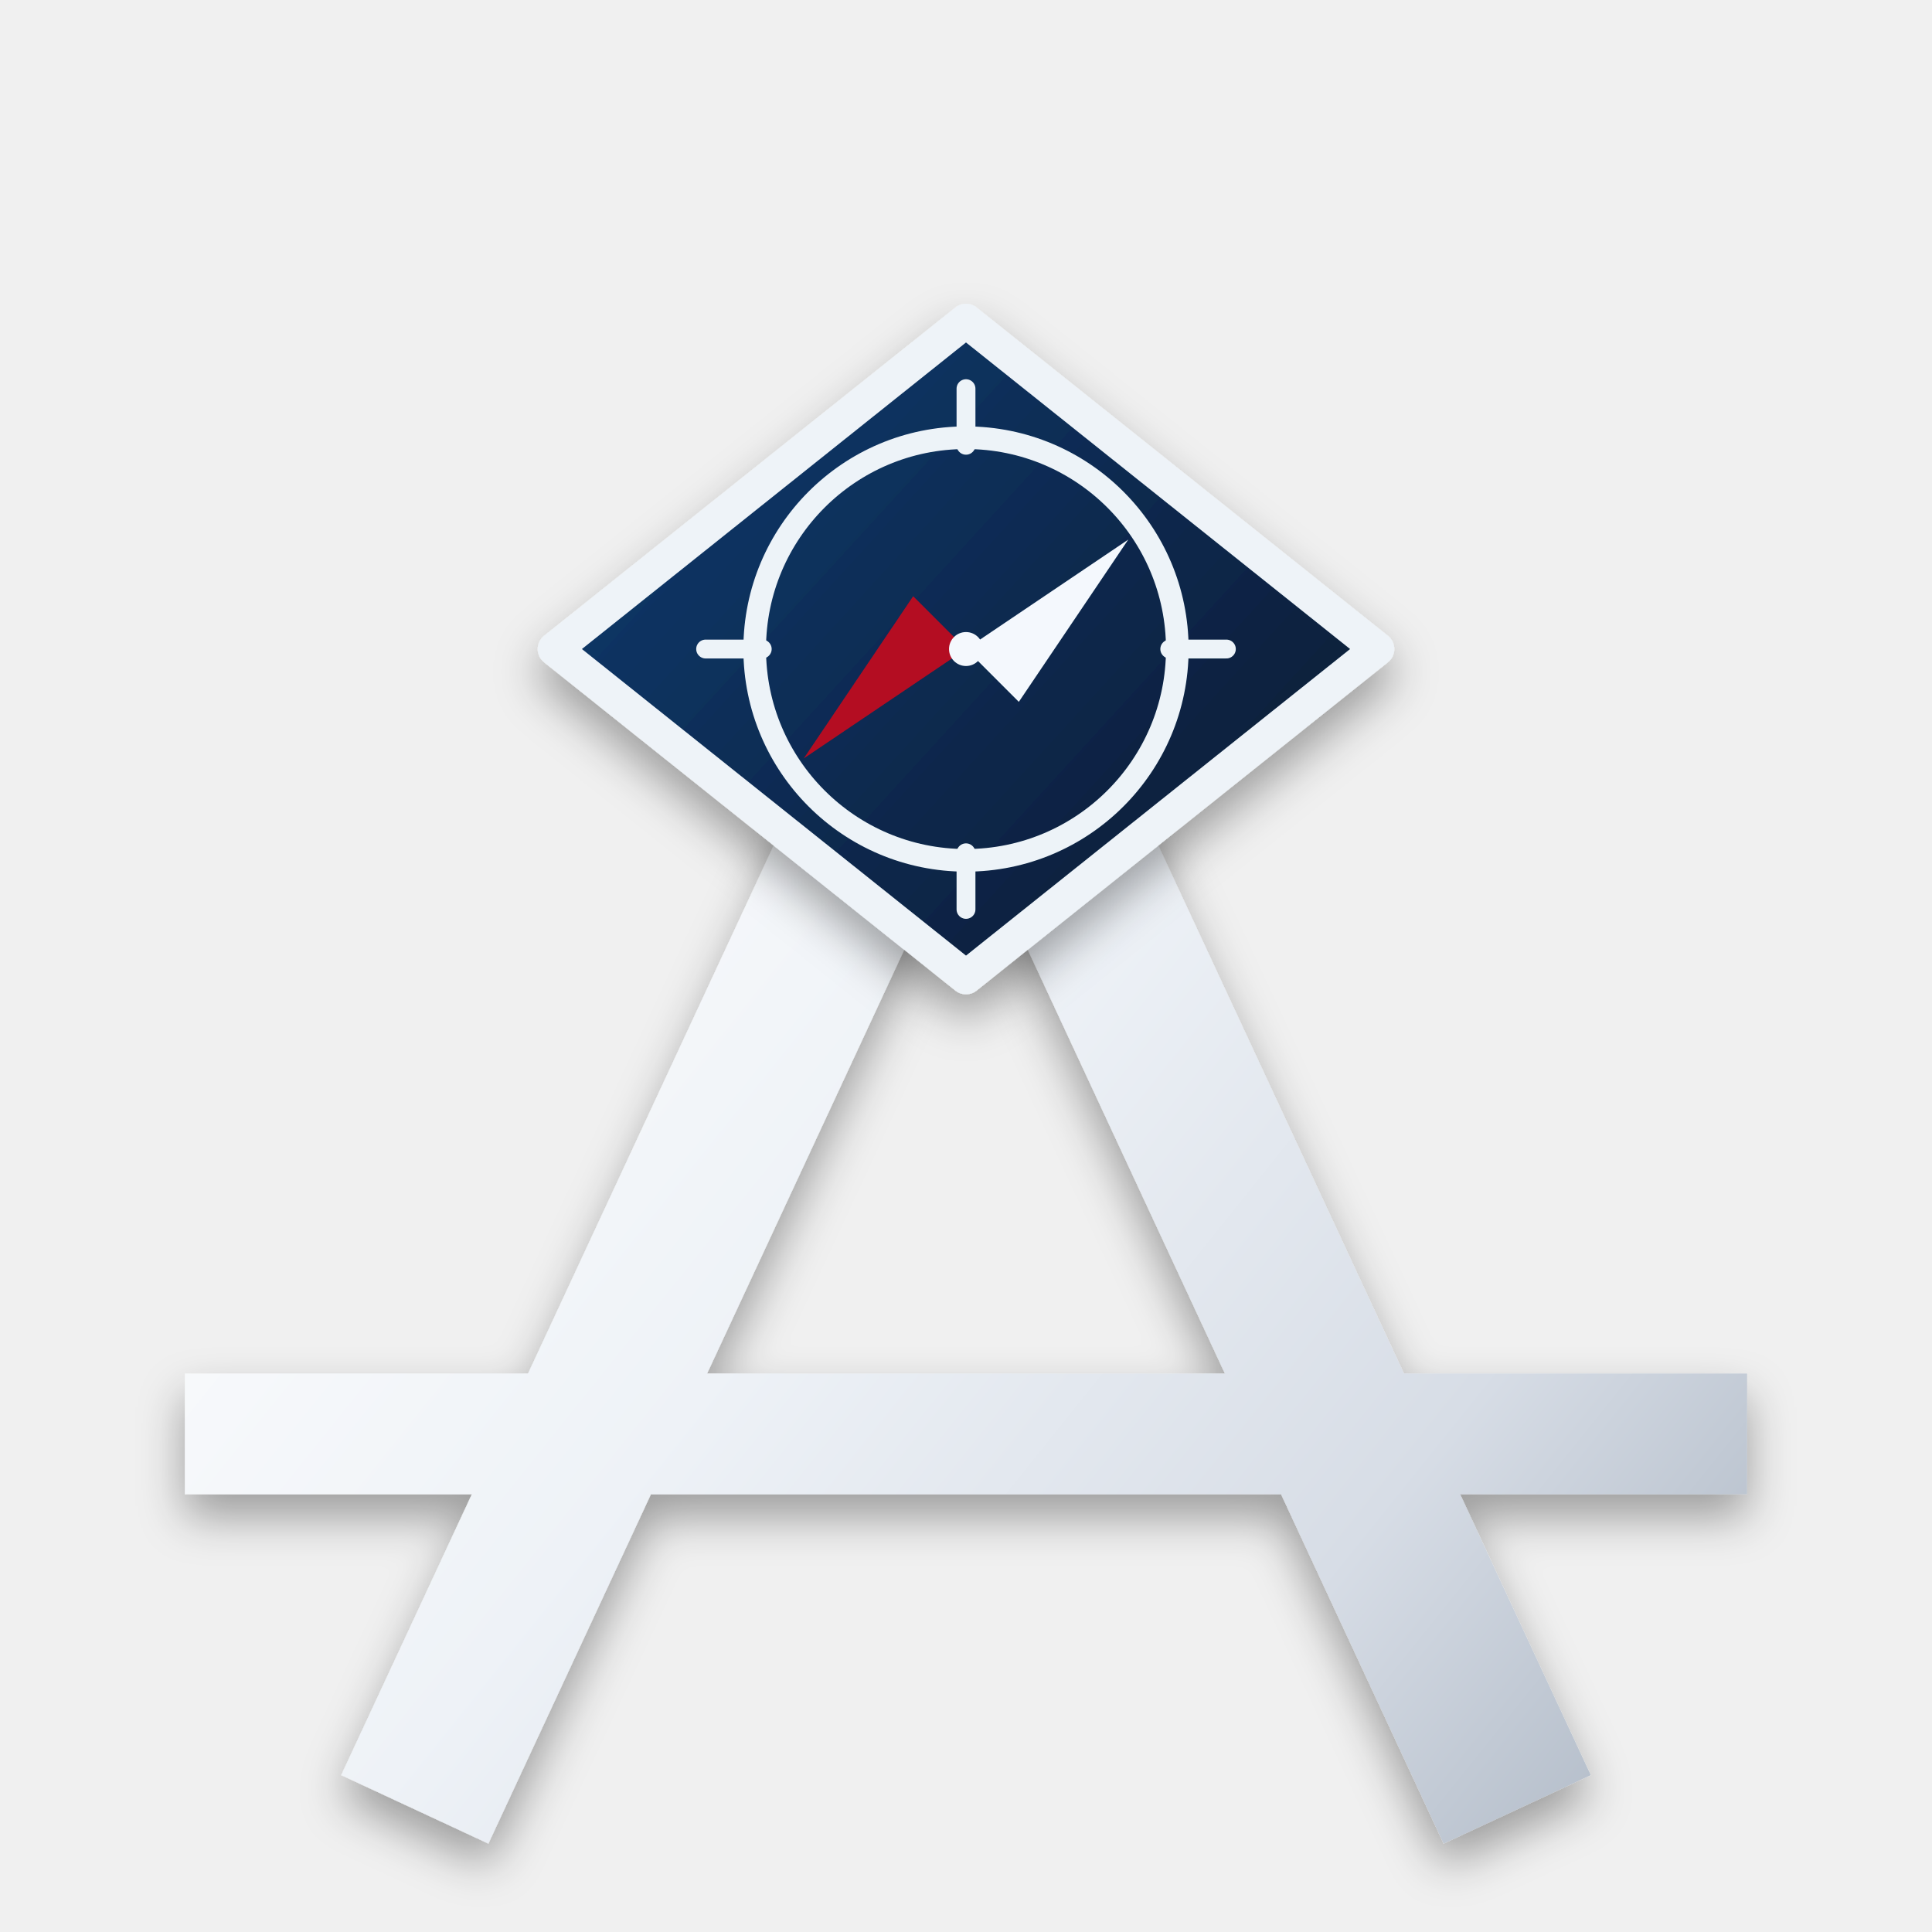
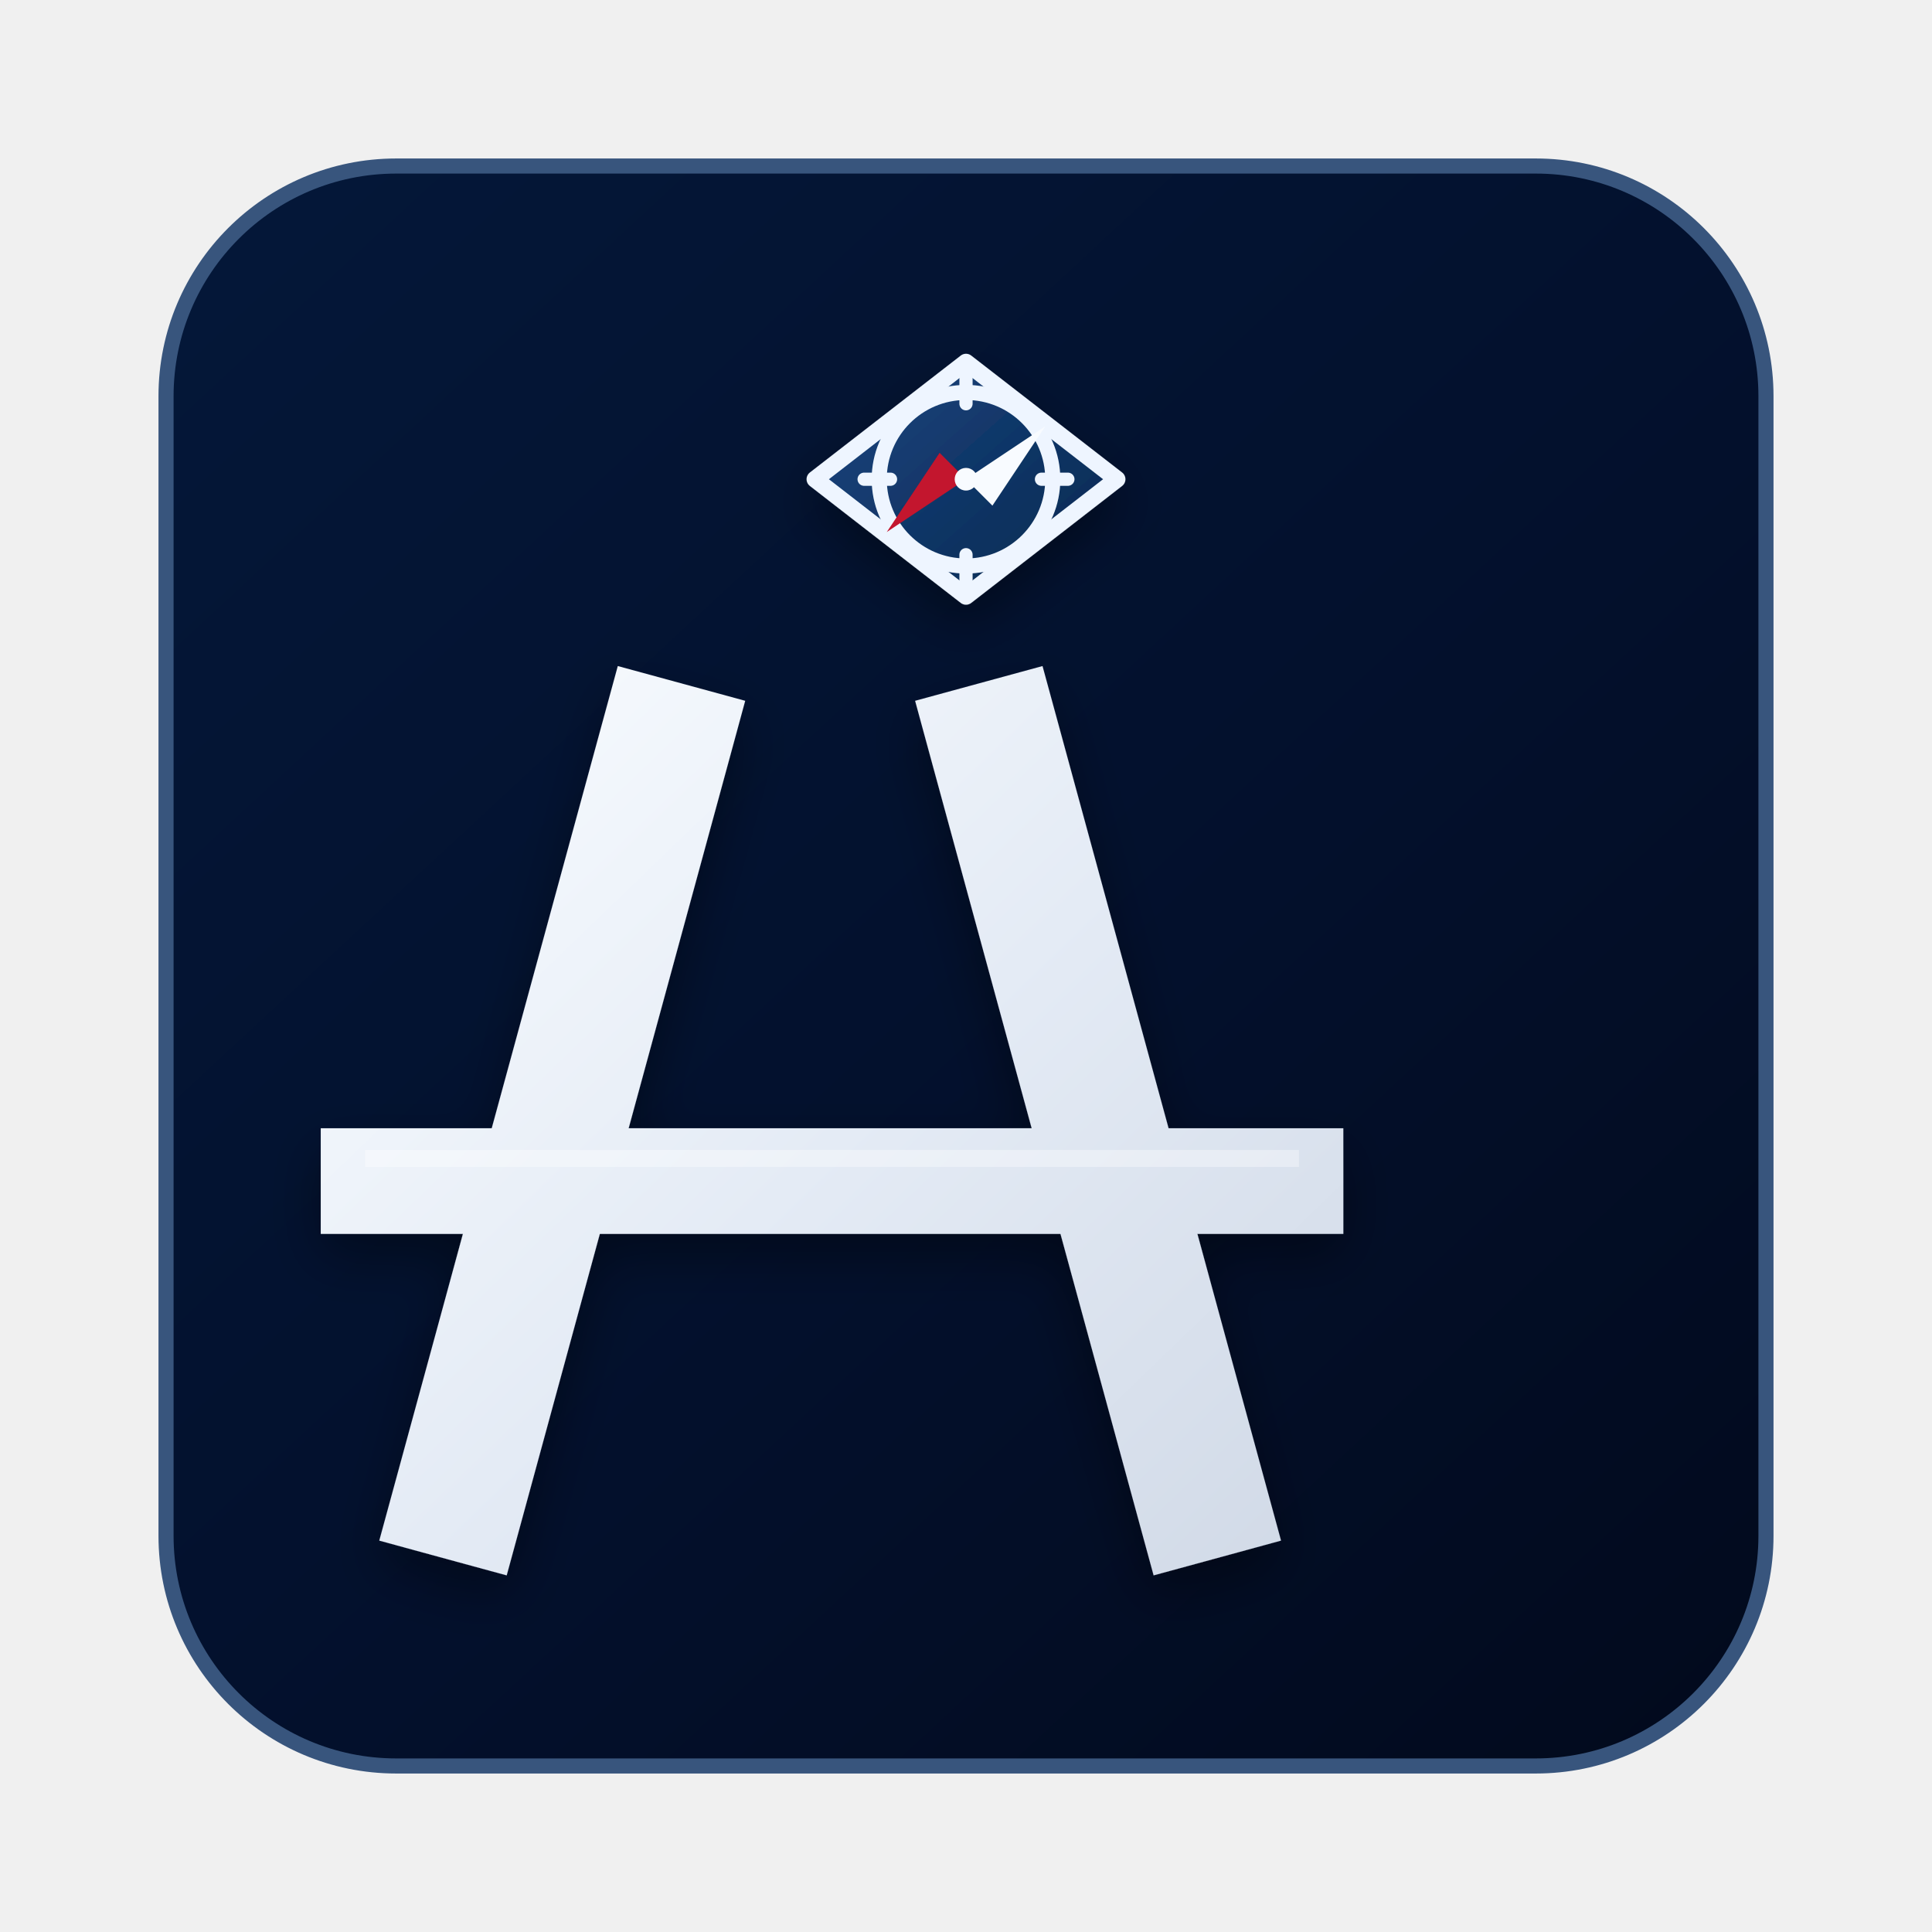
<svg xmlns="http://www.w3.org/2000/svg" width="1024" height="1024" viewBox="0 0 1024 1024" role="img" aria-labelledby="title desc">
  <defs>
-     <linearGradient id="metal" x1="150" y1="360" x2="860" y2="930" gradientUnits="userSpaceOnUse">
-       <stop offset="0" stop-color="#ffffff" />
-       <stop offset="0.45" stop-color="#eef2f7" />
-       <stop offset="0.8" stop-color="#d7dde6" />
-       <stop offset="1" stop-color="#b7c0cc" />
+     <linearGradient id="bg" x1="140" y1="120" x2="900" y2="940" gradientUnits="userSpaceOnUse">
+       <stop offset="0" stop-color="#041738" />
+       <stop offset="0.55" stop-color="#03102c" />
+       <stop offset="1" stop-color="#020a1d" />
    </linearGradient>
-     <linearGradient id="diamondBlue" x1="340" y1="180" x2="690" y2="500" gradientUnits="userSpaceOnUse">
-       <stop offset="0" stop-color="#0f3a6e" />
-       <stop offset="1" stop-color="#071a32" />
+     <linearGradient id="metal" x1="200" y1="360" x2="720" y2="900" gradientUnits="userSpaceOnUse">
+       <stop offset="0" stop-color="#f9fcff" />
+       <stop offset="0.46" stop-color="#e4ebf5" />
+       <stop offset="1" stop-color="#cdd6e4" />
    </linearGradient>
-     <filter id="drop" x="-20%" y="-20%" width="140%" height="140%">
-       <feDropShadow dx="0" dy="12" stdDeviation="12" flood-color="#000" flood-opacity="0.35" />
+     <linearGradient id="badgeBlue" x1="430" y1="180" x2="590" y2="360" gradientUnits="userSpaceOnUse">
+       <stop offset="0" stop-color="#184784" />
+       <stop offset="1" stop-color="#082245" />
+     </linearGradient>
+     <filter id="shadow" x="-20%" y="-20%" width="150%" height="150%">
+       <feDropShadow dx="0" dy="12" stdDeviation="14" flood-color="#000000" flood-opacity="0.38" />
    </filter>
  </defs>
-   <g filter="url(#drop)">
-     <line x1="238" y1="920" x2="452" y2="460" stroke="url(#metal)" stroke-width="86" stroke-linecap="square" />
-     <line x1="786" y1="920" x2="572" y2="460" stroke="url(#metal)" stroke-width="86" stroke-linecap="square" />
-     <line x1="130" y1="760" x2="894" y2="760" stroke="url(#metal)" stroke-width="64" stroke-linecap="square" />
+   <rect x="88" y="88" width="848" height="848" rx="122" fill="url(#bg)" stroke="#38557d" stroke-width="8" />
+   <g filter="url(#shadow)">
+     <line x1="352" y1="396" x2="244" y2="792" stroke="url(#metal)" stroke-width="70" stroke-linecap="square" />
+     <line x1="528" y1="396" x2="636" y2="792" stroke="url(#metal)" stroke-width="70" stroke-linecap="square" />
+     <line x1="198" y1="626" x2="684" y2="626" stroke="url(#metal)" stroke-width="56" stroke-linecap="square" />
+     <line x1="198" y1="614" x2="684" y2="614" stroke="#ffffff" stroke-opacity="0.35" stroke-width="9" stroke-linecap="square" />
  </g>
-   <g filter="url(#drop)">
-     <path d="M512 170L730 344L512 518L294 344L512 170Z" fill="url(#diamondBlue)" stroke="#eef3f8" stroke-width="18" stroke-linejoin="round" />
-     <circle cx="512" cy="344" r="112" fill="none" stroke="#edf3f8" stroke-width="12" />
-     <line x1="512" y1="206" x2="512" y2="236" stroke="#edf3f8" stroke-width="10" stroke-linecap="round" />
-     <line x1="512" y1="452" x2="512" y2="482" stroke="#edf3f8" stroke-width="10" stroke-linecap="round" />
-     <line x1="374" y1="344" x2="404" y2="344" stroke="#edf3f8" stroke-width="10" stroke-linecap="round" />
-     <line x1="620" y1="344" x2="650" y2="344" stroke="#edf3f8" stroke-width="10" stroke-linecap="round" />
-     <polygon points="512,344 598,286 540,372" fill="#f4f8fd" />
-     <polygon points="512,344 426,402 484,316" fill="#b40d24" />
-     <circle cx="512" cy="344" r="9" fill="#f4f8fd" />
+   <g filter="url(#shadow)">
+     <path d="M512 192L592 254L512 316L432 254L512 192Z" fill="url(#badgeBlue)" stroke="#eef5ff" stroke-width="9" stroke-linejoin="round" />
+     <circle cx="512" cy="254" r="46" fill="none" stroke="#eef5ff" stroke-width="8" />
+     <line x1="512" y1="200" x2="512" y2="214" stroke="#eef5ff" stroke-width="7" stroke-linecap="round" />
+     <line x1="512" y1="294" x2="512" y2="308" stroke="#eef5ff" stroke-width="7" stroke-linecap="round" />
+     <line x1="458" y1="254" x2="472" y2="254" stroke="#eef5ff" stroke-width="7" stroke-linecap="round" />
+     <line x1="552" y1="254" x2="566" y2="254" stroke="#eef5ff" stroke-width="7" stroke-linecap="round" />
+     <polygon points="512,254 554,226 526,268" fill="#f8fbff" />
+     <polygon points="512,254 470,282 498,240" fill="#c3132d" />
+     <circle cx="512" cy="254" r="6" fill="#f8fbff" />
  </g>
</svg>
